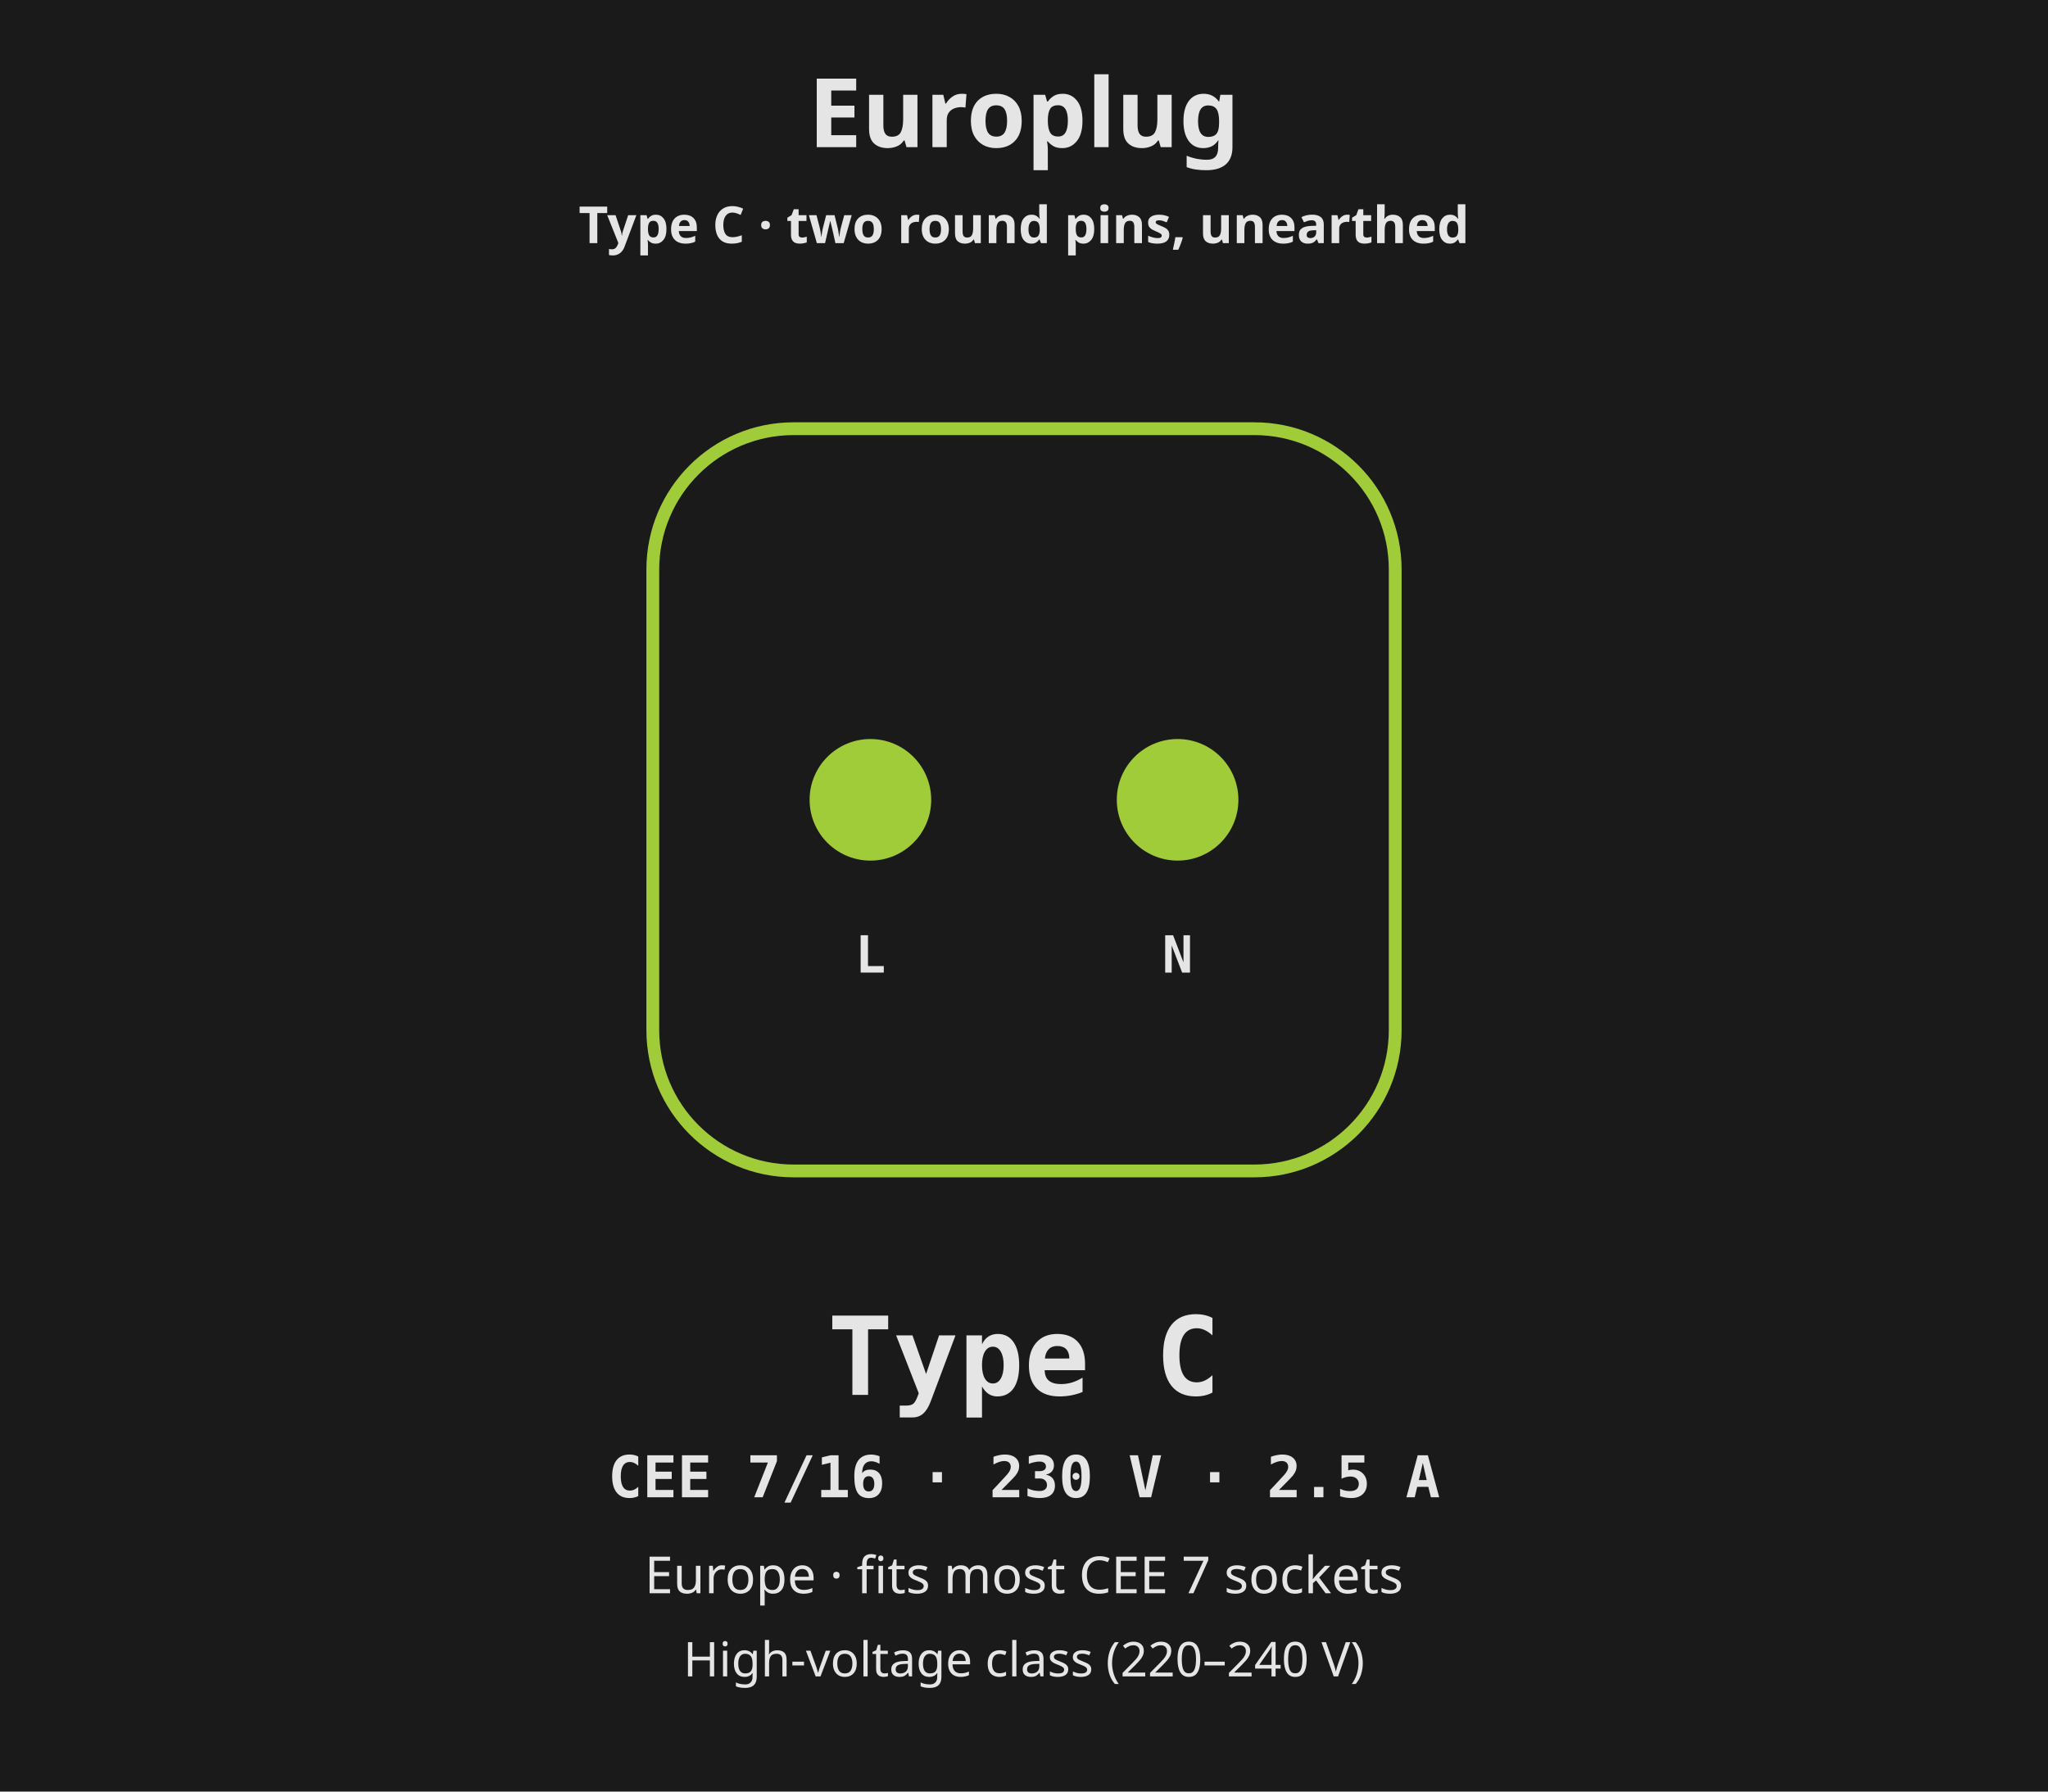
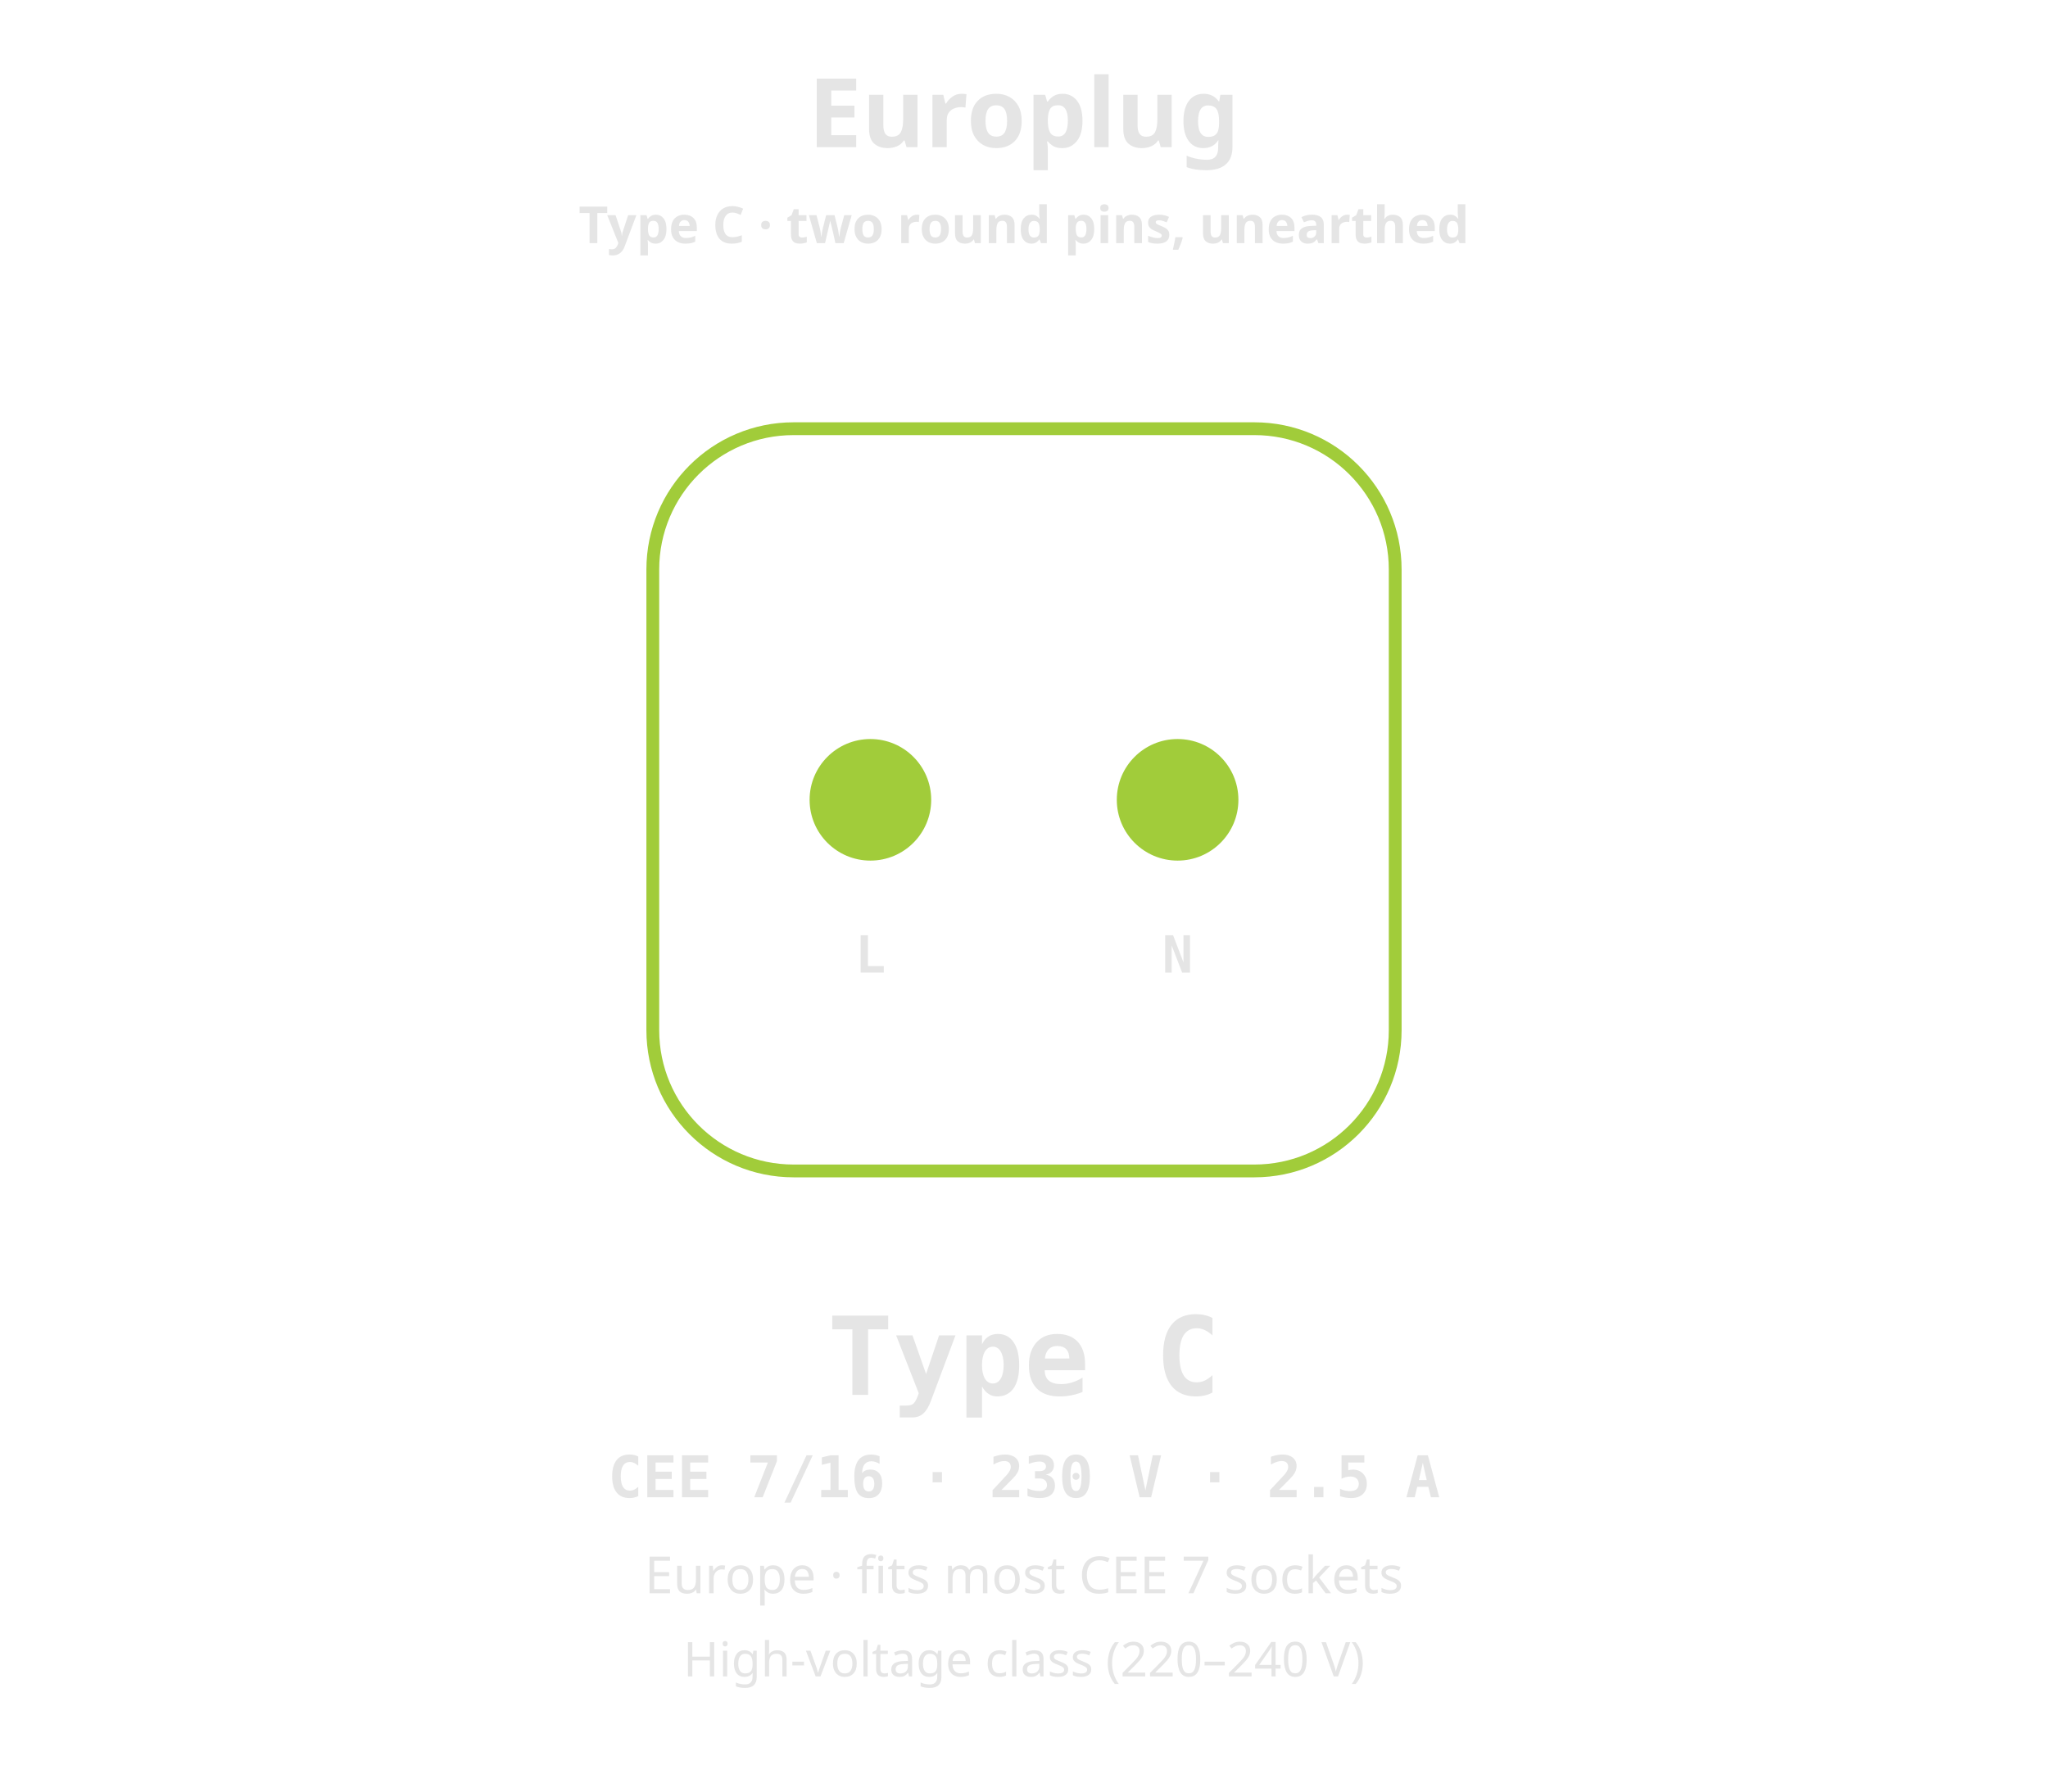
<svg xmlns="http://www.w3.org/2000/svg" viewBox="0 0 640 560" width="640" height="560" font-family="IBM Plex Sans, sans-serif" fill="none">
-   <rect x="0" y="0" width="640" height="560" fill="#1A1A1A" />
  <text x="320" y="46" fill="#E5E5E5" font-size="30" font-weight="600" text-anchor="middle">Europlug</text>
  <text x="320" y="76" fill="#E5E5E5" font-size="16" font-weight="600" text-anchor="middle">Type C · two round pins, unearthed</text>
  <rect x="204" y="134" width="232" height="232" rx="44" stroke="#A1CC3A" stroke-width="4" />
  <circle cx="272" cy="250" r="19" fill="#A1CC3A" />
  <circle cx="368" cy="250" r="19" fill="#A1CC3A" />
  <text x="272" y="304" fill="#E5E5E5" font-size="16" font-weight="700" text-anchor="middle" font-family="DM Mono, monospace">L</text>
  <text x="368" y="304" fill="#E5E5E5" font-size="16" font-weight="700" text-anchor="middle" font-family="DM Mono, monospace">N</text>
  <text x="320" y="436" fill="#E5E5E5" font-size="34" font-weight="600" text-anchor="middle" font-family="DM Mono, monospace">Type C</text>
  <text x="320" y="468" fill="#E5E5E5" font-size="18" font-weight="600" text-anchor="middle" font-family="DM Mono, monospace">CEE 7/16 · 230 V · 2.5 A</text>
  <text x="320" y="498" fill="#E5E5E5" font-size="16" font-weight="500" text-anchor="middle">Europe · fits most CEE 7 sockets</text>
  <text x="320" y="524" fill="#E5E5E5" font-size="15" font-weight="500" text-anchor="middle">High-voltage class (220–240 V)</text>
</svg>
